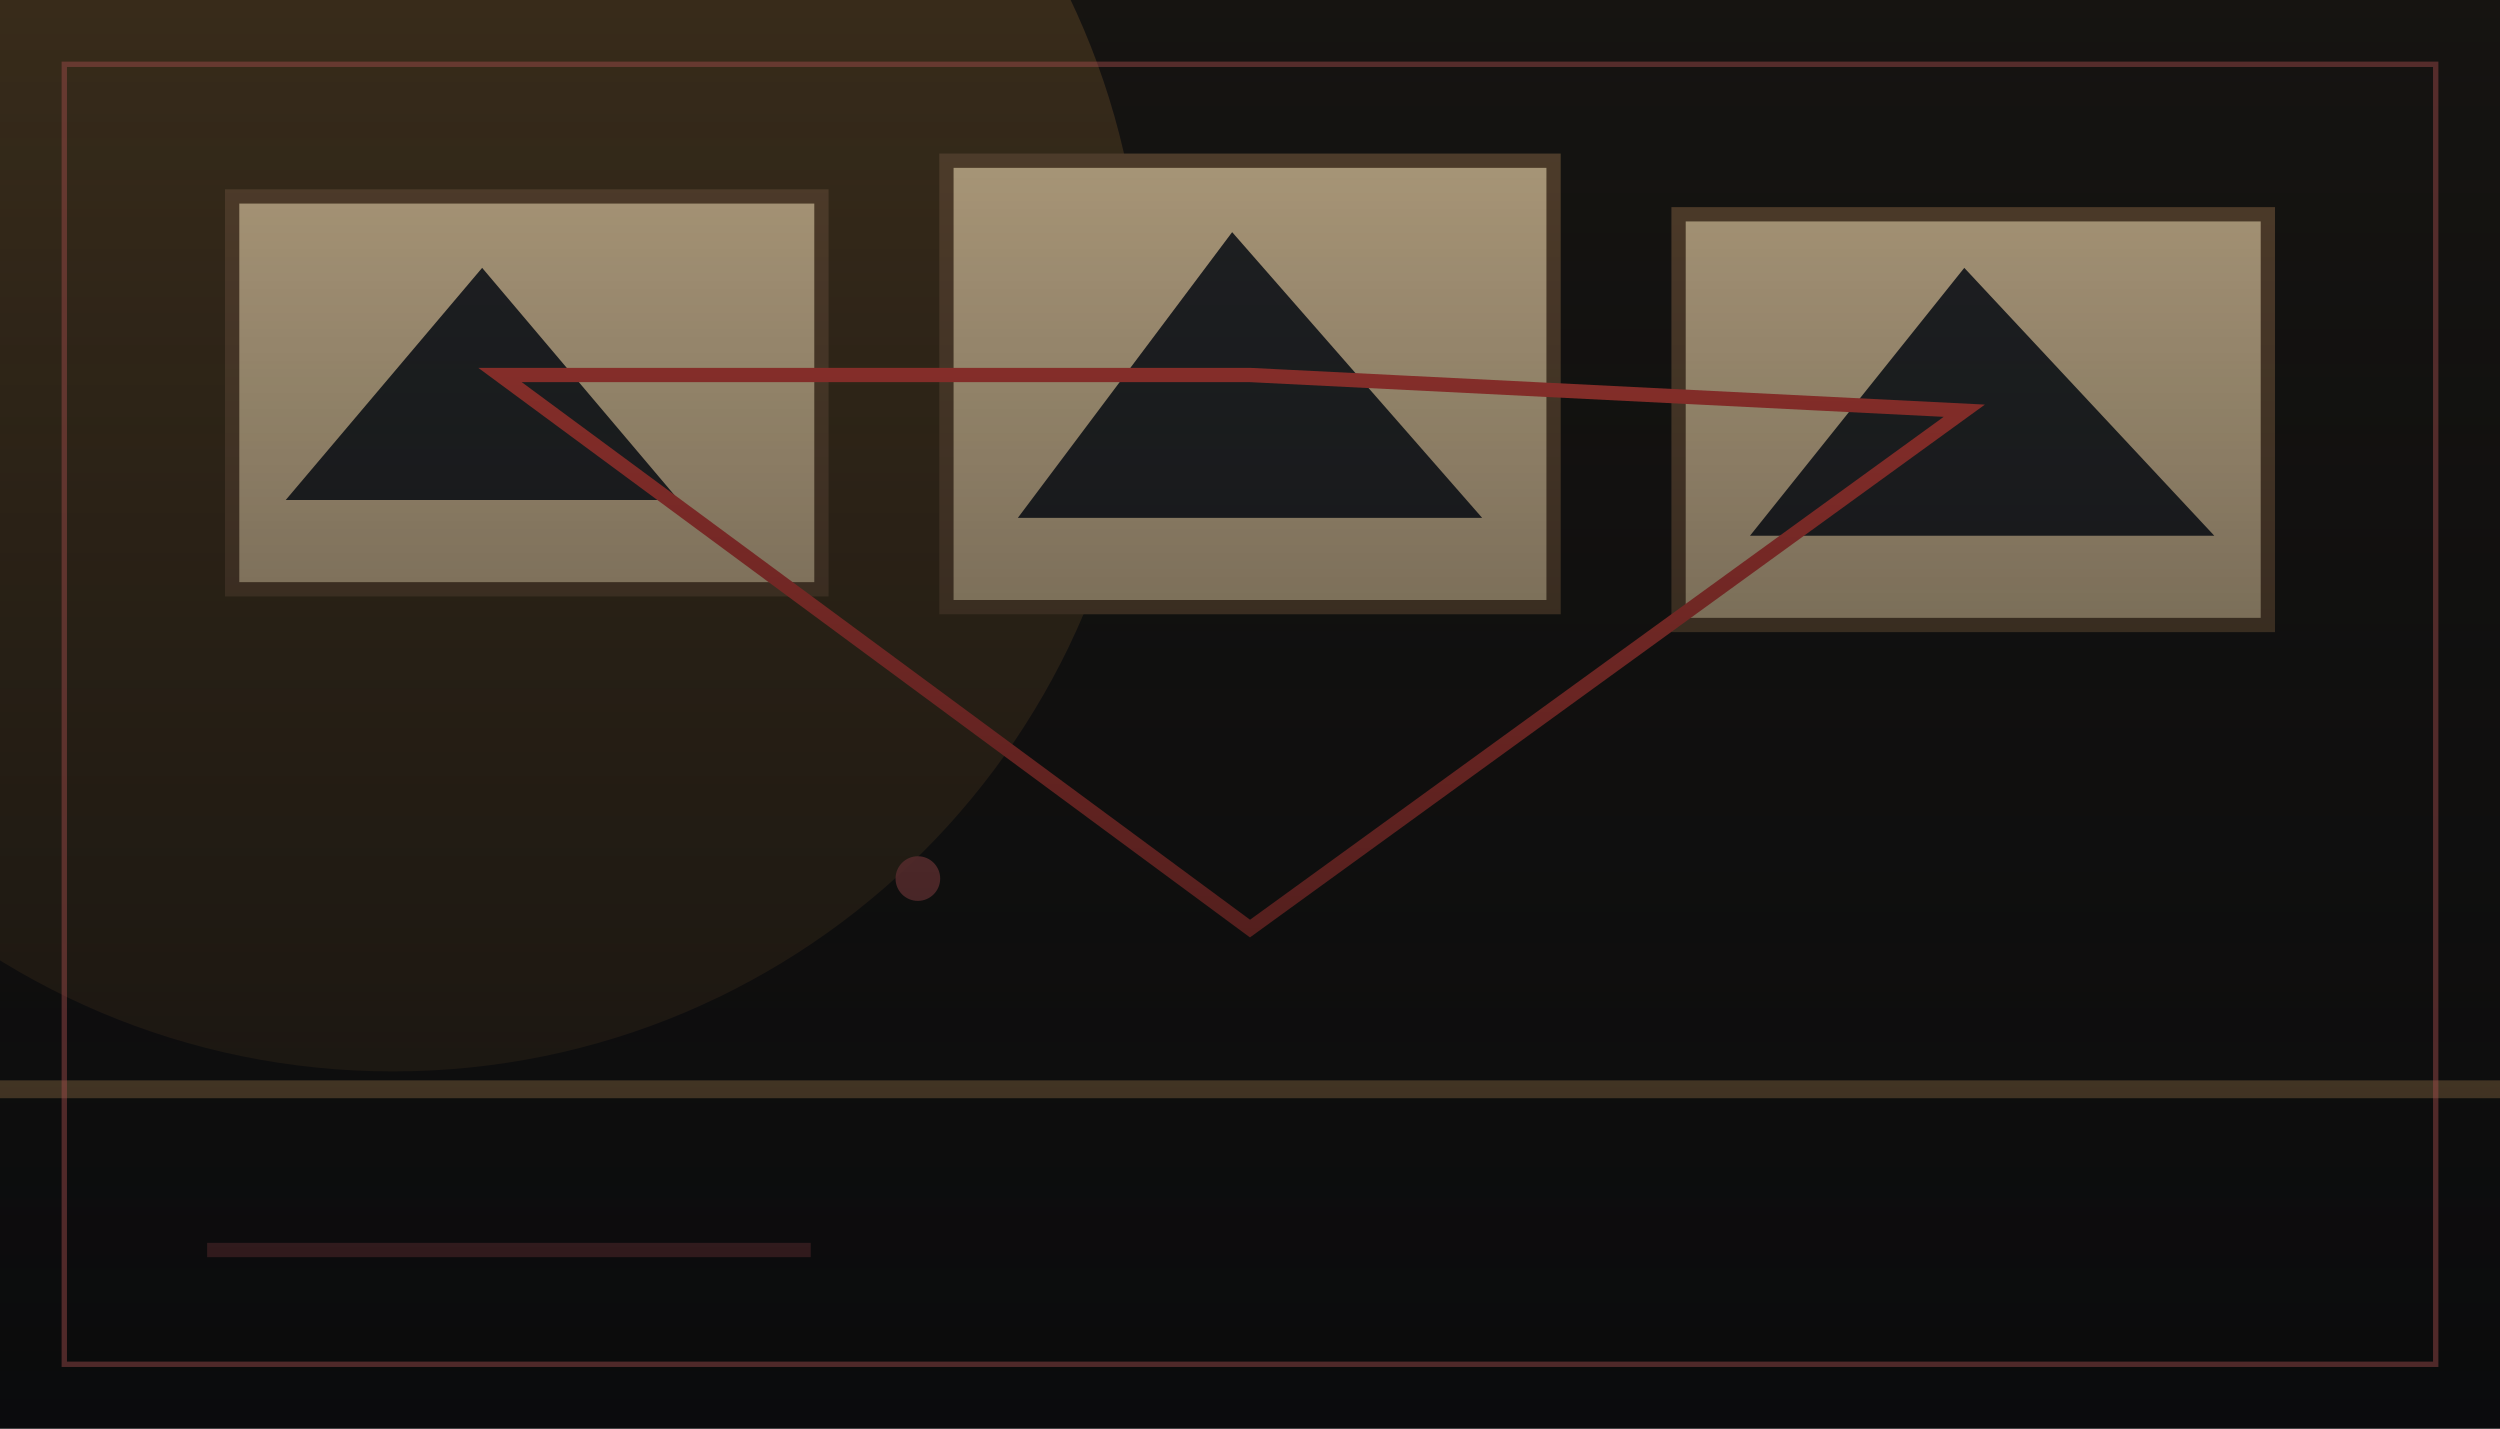
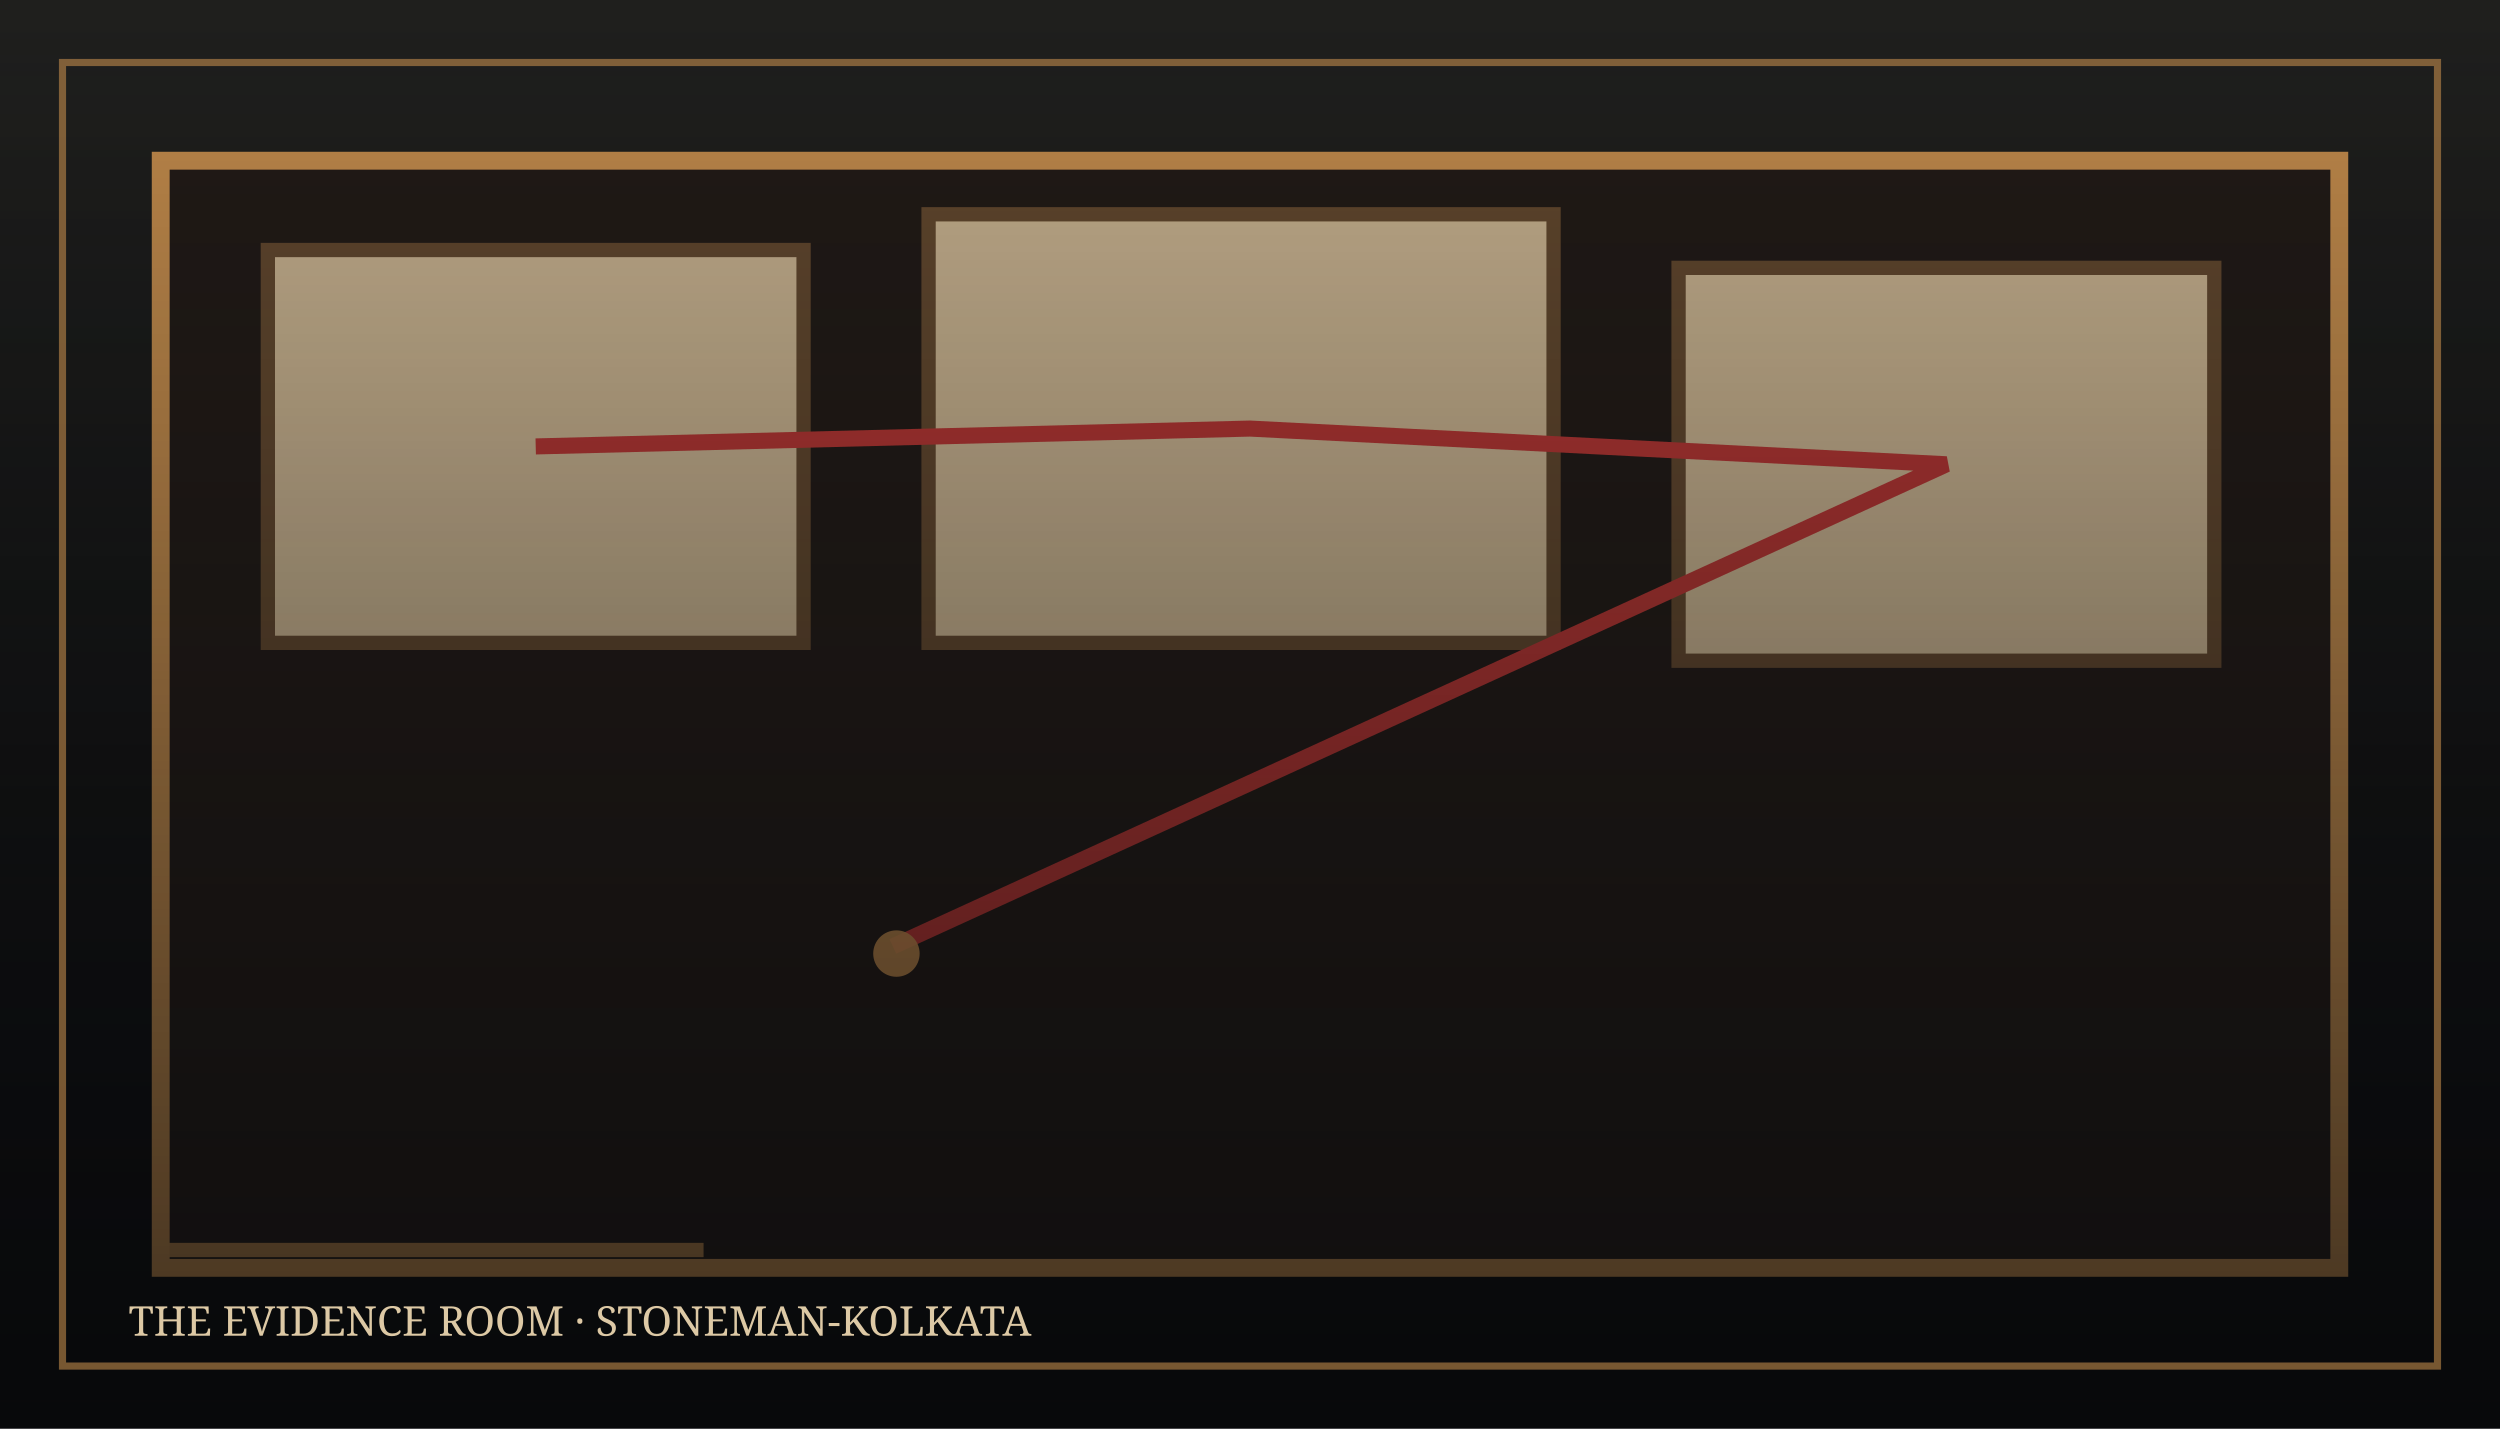
<svg xmlns="http://www.w3.org/2000/svg" viewBox="0 0 1400 800">
  <defs>
+     <linearGradient id="bg" x2="0" y2="1">
+       <stop stop-color="#20201e" />
+       <stop offset="1" stop-color="#08090b" />
+     </linearGradient>
    <linearGradient id="shade" x2="0" y2="1">
-       <stop stop-color="#08090b" stop-opacity=".1" />
-       <stop offset="1" stop-color="#08090b" stop-opacity=".8" />
+       <stop stop-color="#08090b" stop-opacity=".02" />
+       <stop offset="1" stop-color="#08090b" stop-opacity=".7" />
    </linearGradient>
  </defs>
-   <rect width="1400" height="800" fill="#171512" />
-   <circle cx="220" cy="180" r="420" fill="#b17a3c" opacity=".25" />
-   <g fill="#c9b38e" stroke="#5b4530" stroke-width="8">
-     <rect x="130" y="110" width="330" height="220" />
-     <rect x="530" y="90" width="340" height="250" />
-     <rect x="940" y="120" width="330" height="230" />
+   <rect width="1400" height="800" fill="url(#bg)" />
+   <rect x="90" y="90" width="1220" height="620" fill="#211a16" stroke="#c18a4b" stroke-width="10" />
+   <g fill="#c7b18e" stroke="#61472d" stroke-width="8">
+     <rect x="150" y="140" width="300" height="220" />
+     <rect x="520" y="120" width="350" height="240" />
+     <rect x="940" y="150" width="300" height="220" />
  </g>
-   <g fill="#222426">
-     <path d="M160 280l110-130 110 130z" />
-     <path d="M570 290l120-160 140 160z" />
-     <path d="M980 300l120-150 140 150z" />
-   </g>
-   <path d="M0 610H1400" stroke="#a47c4d" stroke-width="10" />
-   <g stroke="#b53b35" stroke-width="8" fill="none">
-     <path d="M280 210L700 210L1100 230L700 520Z" />
-   </g>
-   <g opacity=".9" stroke="#a34d4d" fill="#a34d4d">
-     <path d="M116 700h338" stroke-width="8" />
-     <circle cx="514" cy="492" r="12" />
+   <path d="M300 250L700 240L1090 260L500 530" stroke="#b43532" stroke-width="9" fill="none" />
+   <g fill="#c18a4b" opacity=".9">
+     <circle cx="502" cy="534" r="13" />
+     <path d="M90 700h304" stroke="#c18a4b" stroke-width="8" />
  </g>
  <rect width="1400" height="800" fill="url(#shade)" />
-   <rect x="36" y="36" width="1328" height="728" fill="none" stroke="#a34d4d" stroke-opacity=".45" stroke-width="3" />
+   <rect x="35" y="35" width="1330" height="730" fill="none" stroke="#c18a4b" stroke-opacity=".6" stroke-width="4" />
+   <text x="72" y="748" fill="#ddc9a5" font-family="Georgia,serif" font-size="23">THE EVIDENCE ROOM · STONEMAN-KOLKATA</text>
</svg>
